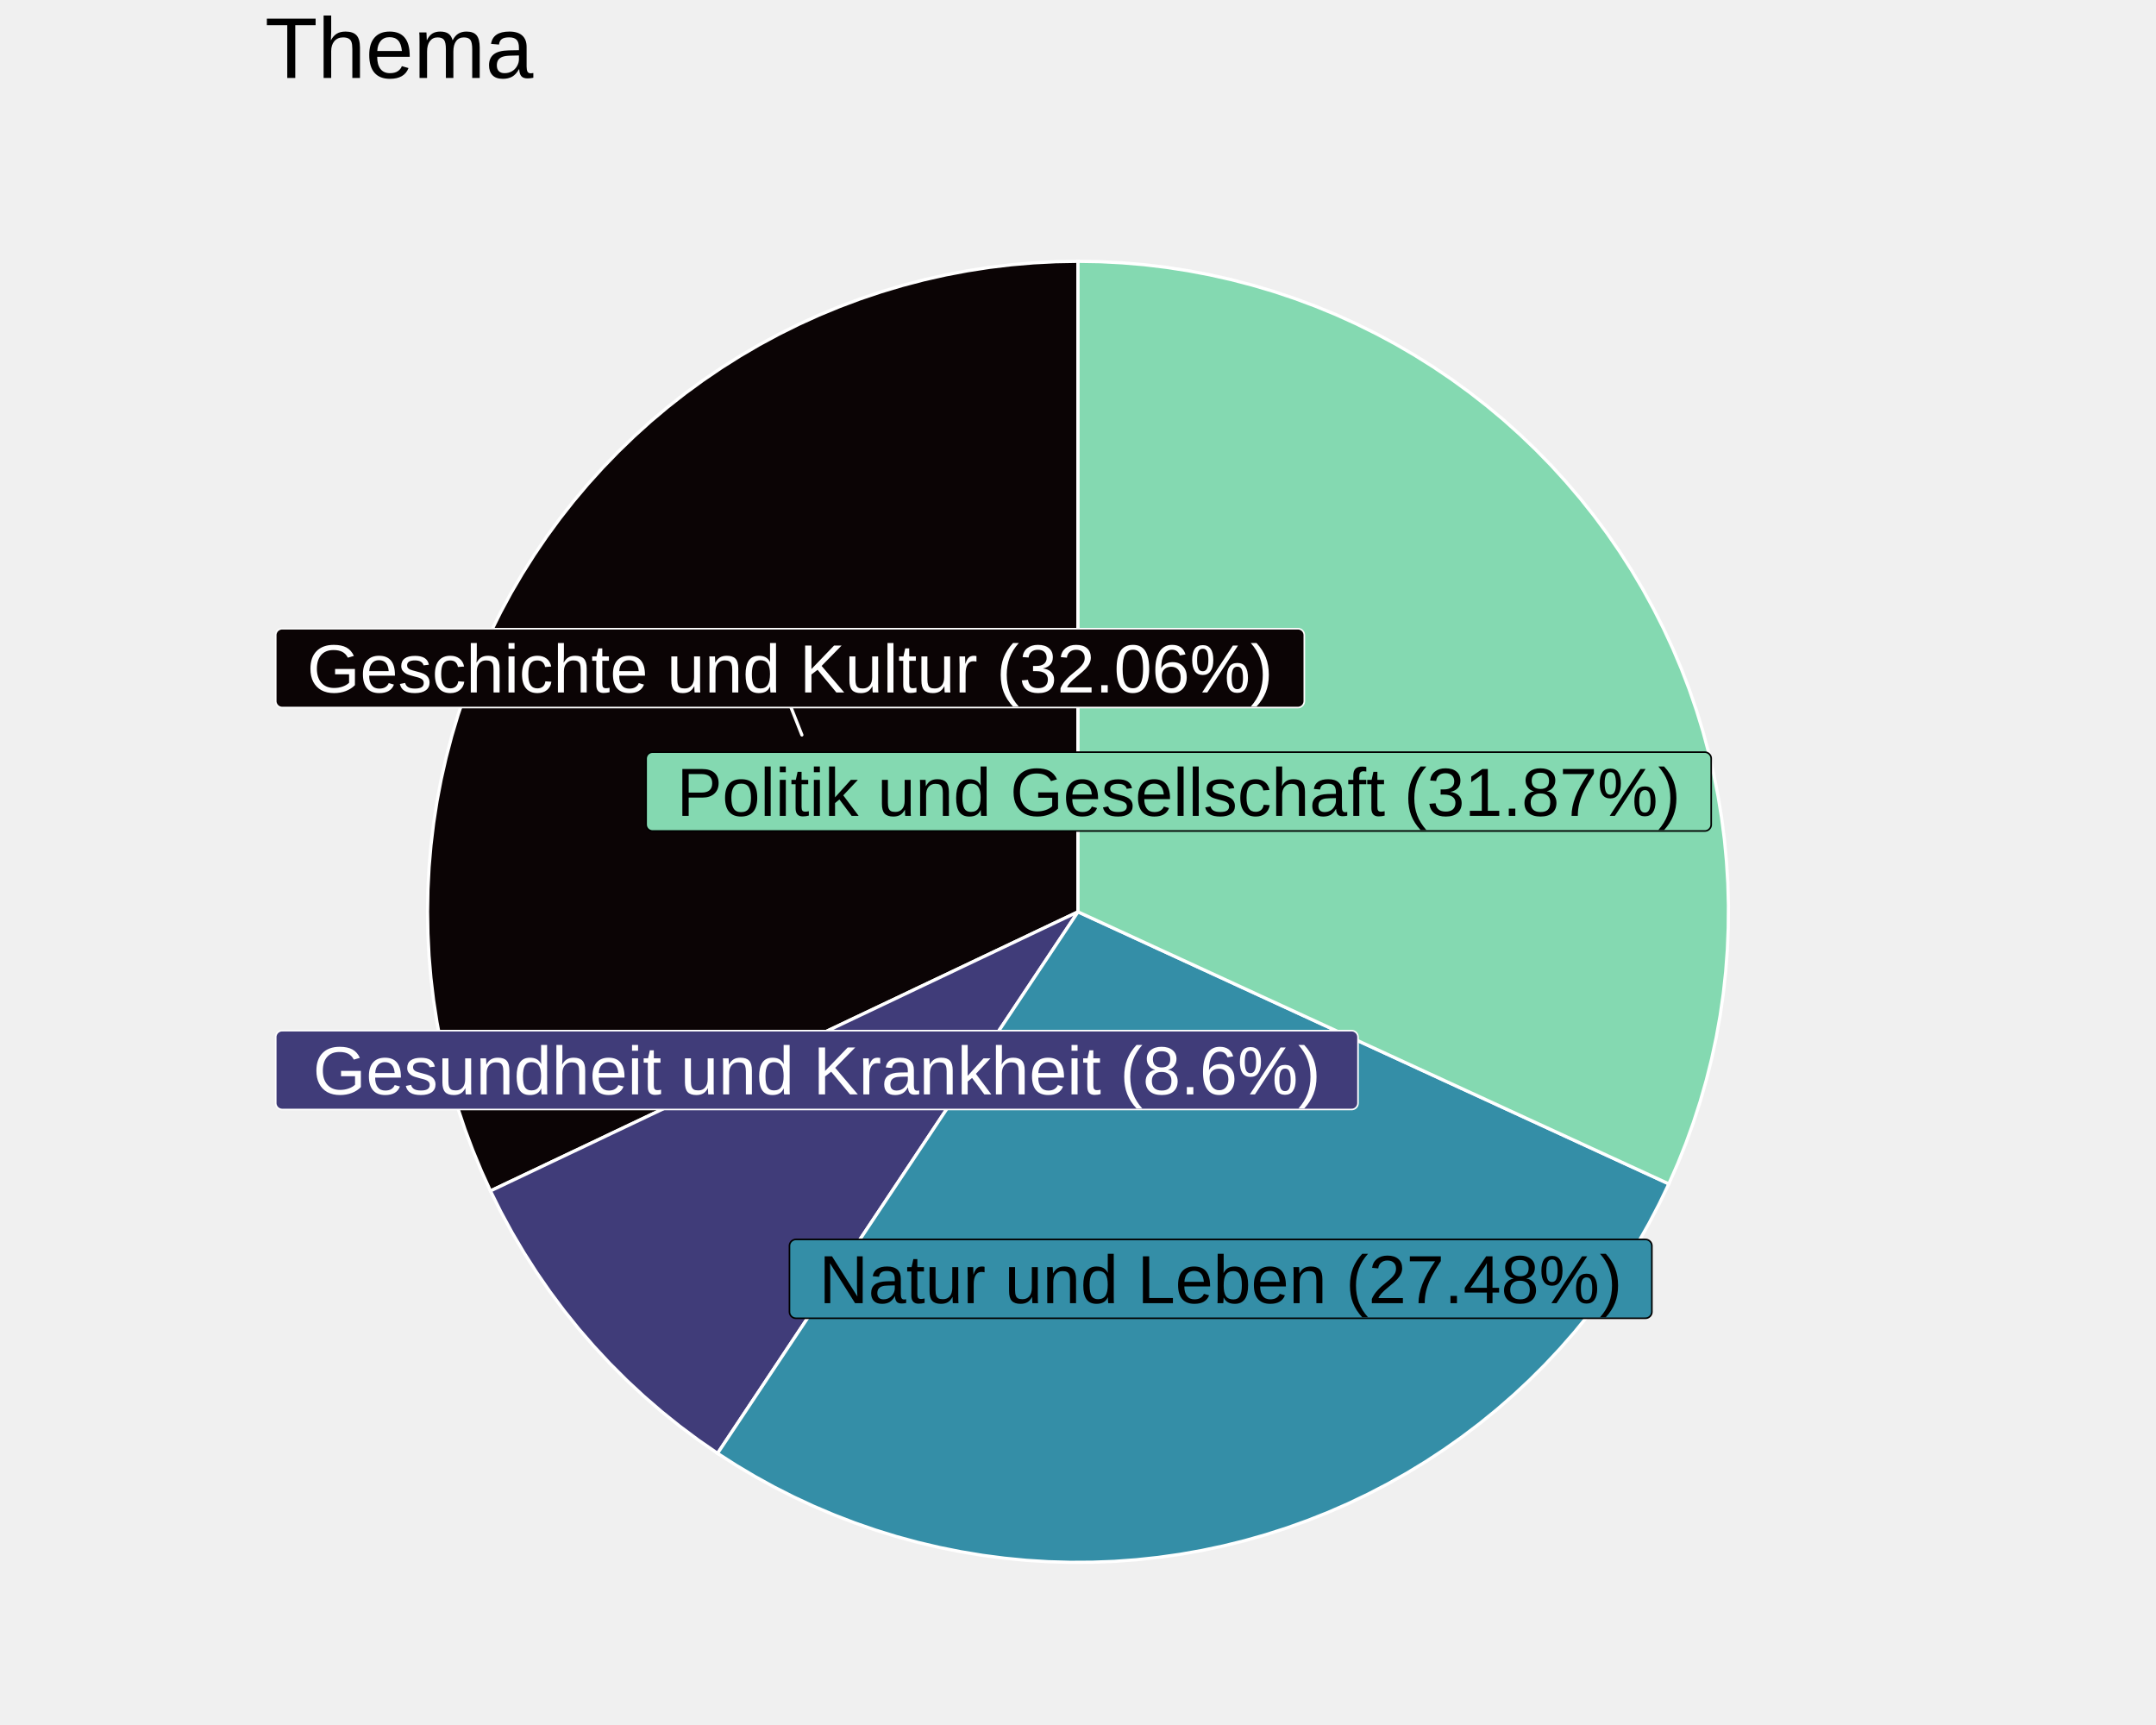
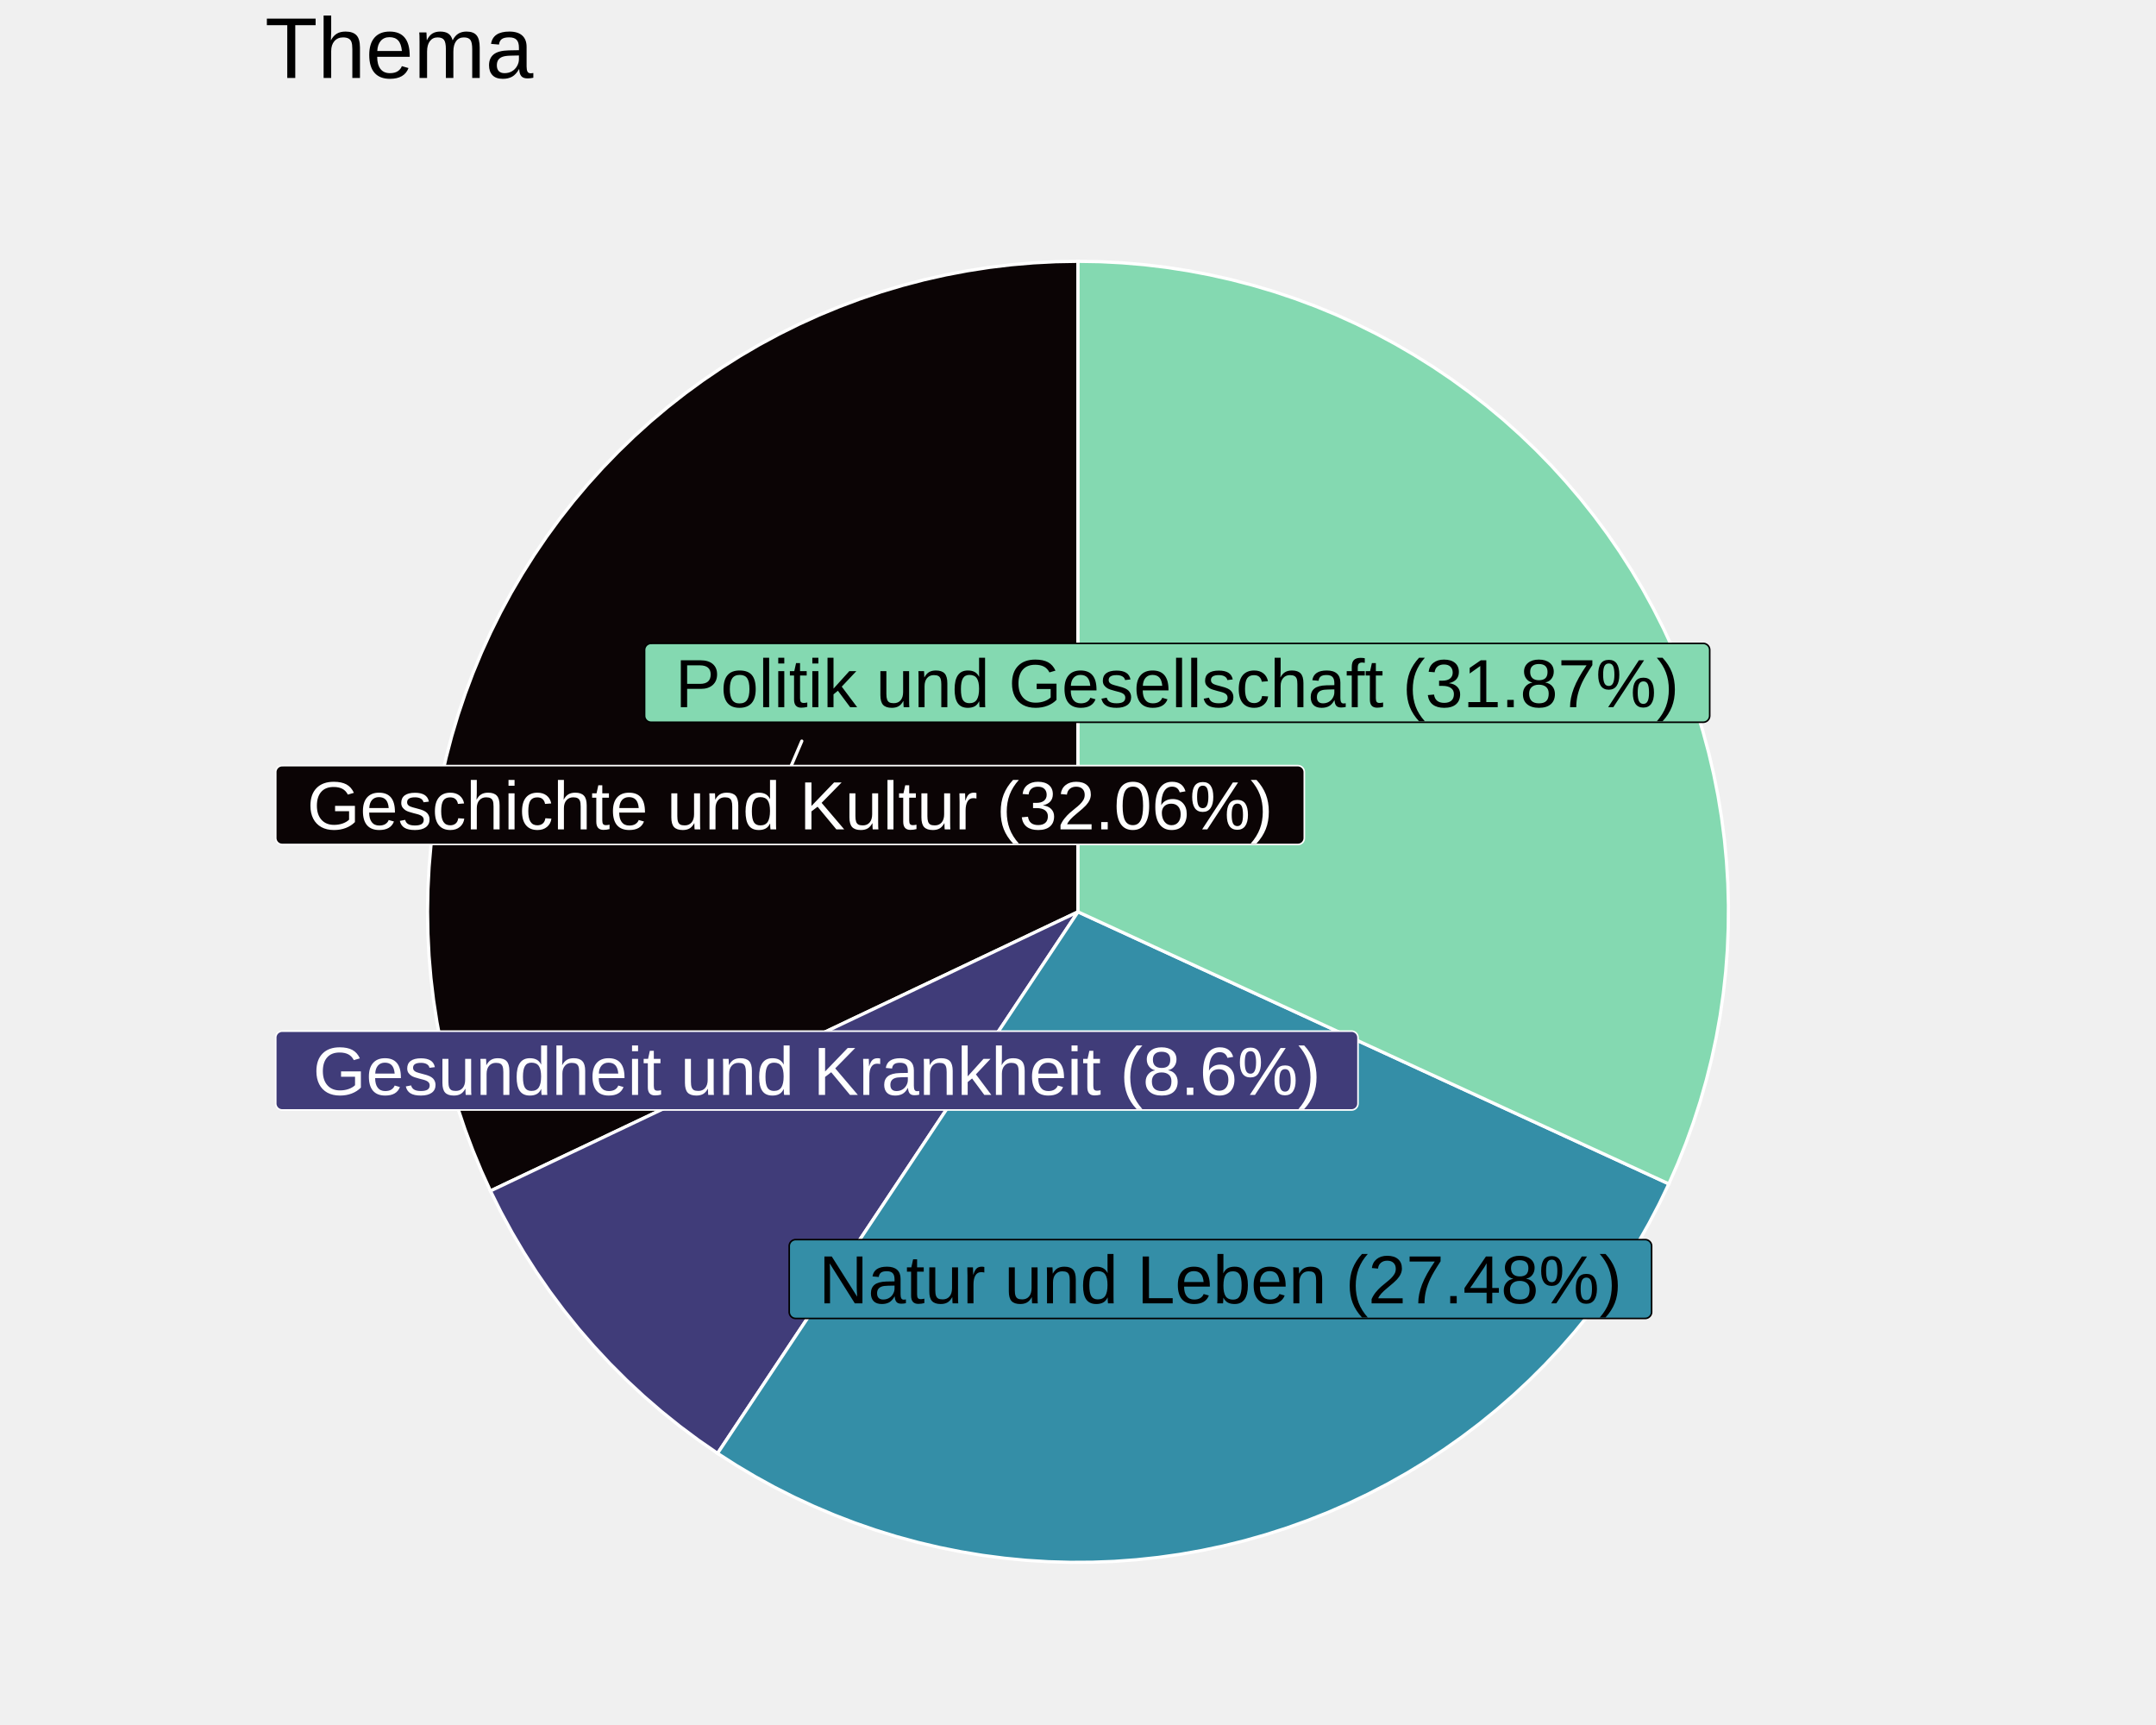
<svg xmlns="http://www.w3.org/2000/svg" class="svglite" width="720.00pt" height="576.00pt" viewBox="0 0 720.00 576.00">
  <defs>
    <style type="text/css">
    .svglite line, .svglite polyline, .svglite polygon, .svglite path, .svglite rect, .svglite circle {
      fill: none;
      stroke: #000000;
      stroke-linecap: round;
      stroke-linejoin: round;
      stroke-miterlimit: 10.00;
    }
    .svglite text {
      white-space: pre;
    }
  </style>
  </defs>
  <rect width="100%" height="100%" style="stroke: none; fill: none;" />
  <defs>
    <clipPath id="cpMC4wMHw3MjAuMDB8MC4wMHw1NzYuMDA=">
      <rect x="0.00" y="0.00" width="720.00" height="576.00" />
    </clipPath>
  </defs>
  <g clip-path="url(#cpMC4wMHw3MjAuMDB8MC4wMHw1NzYuMDA=)">
</g>
  <defs>
    <clipPath id="cpODguNDh8NjMxLjUyfDMyLjk1fDU3Ni4wMA==">
      <rect x="88.48" y="32.95" width="543.05" height="543.05" />
    </clipPath>
  </defs>
  <g clip-path="url(#cpODguNDh8NjMxLjUyfDMyLjk1fDU3Ni4wMA==)">
    <polygon points="360.00,304.48 360.00,296.99 360.00,289.50 360.00,282.01 360.00,274.52 360.00,267.03 360.00,259.54 360.00,252.05 360.00,244.56 360.00,237.06 360.00,229.57 360.00,222.08 360.00,214.59 360.00,207.10 360.00,199.61 360.00,192.12 360.00,184.63 360.00,177.14 360.00,169.65 360.00,162.16 360.00,154.67 360.00,147.18 360.00,139.69 360.00,132.20 360.00,124.71 360.00,117.22 360.00,109.73 360.00,102.24 360.00,94.75 360.00,87.26 352.59,87.39 345.18,87.77 337.79,88.40 330.43,89.28 323.10,90.42 315.82,91.80 308.58,93.43 301.41,95.31 294.31,97.43 287.28,99.79 280.33,102.40 273.48,105.23 266.73,108.30 260.09,111.60 253.56,115.12 247.16,118.87 240.89,122.83 234.76,127.00 228.78,131.37 222.95,135.95 217.27,140.73 211.77,145.70 206.44,150.85 201.28,156.18 196.31,161.68 191.53,167.35 186.95,173.18 182.57,179.17 178.40,185.30 174.44,191.56 170.69,197.96 167.16,204.49 163.86,211.13 160.79,217.88 157.95,224.73 155.35,231.67 152.98,238.70 150.86,245.80 148.98,252.97 147.34,260.21 145.95,267.49 144.82,274.82 143.93,282.18 143.29,289.57 142.91,296.97 142.78,304.39 142.91,311.80 143.28,319.21 143.91,326.60 144.79,333.96 145.92,341.29 147.30,348.57 148.93,355.81 150.81,362.98 152.93,370.09 155.29,377.12 157.89,384.06 160.72,390.91 163.79,397.66 170.55,394.45 177.32,391.24 184.08,388.02 190.85,384.81 197.62,381.60 204.38,378.38 211.15,375.17 217.91,371.96 224.68,368.74 231.45,365.53 238.21,362.32 244.98,359.10 251.74,355.89 258.51,352.68 265.28,349.46 272.04,346.25 278.81,343.04 285.57,339.82 292.34,336.61 299.11,333.40 305.87,330.18 312.64,326.97 319.40,323.76 326.17,320.54 332.94,317.33 339.70,314.12 346.47,310.90 353.23,307.69 360.00,304.48 " style="stroke-width: 1.07; stroke: #FFFFFF; stroke-linecap: butt; stroke-linejoin: miter; fill: #0B0405;" />
    <polygon points="360.00,304.48 353.23,307.69 346.47,310.90 339.70,314.12 332.94,317.33 326.17,320.54 319.40,323.76 312.64,326.97 305.87,330.18 299.11,333.40 292.34,336.61 285.57,339.82 278.81,343.04 272.04,346.25 265.28,349.46 258.51,352.68 251.74,355.89 244.98,359.10 238.21,362.32 231.45,365.53 224.68,368.74 217.91,371.96 211.15,375.17 204.38,378.38 197.62,381.60 190.85,384.81 184.08,388.02 177.32,391.24 170.55,394.45 163.79,397.66 167.27,404.67 171.00,411.54 174.98,418.27 179.19,424.86 183.64,431.29 188.32,437.56 193.22,443.65 198.34,449.56 203.67,455.29 209.20,460.82 214.92,466.14 220.84,471.26 226.93,476.16 233.20,480.84 239.63,485.29 243.78,479.06 247.93,472.82 252.08,466.59 256.23,460.35 260.38,454.12 264.53,447.88 268.68,441.65 272.83,435.41 276.98,429.18 281.13,422.94 285.29,416.71 289.44,410.47 293.59,404.24 297.74,398.00 301.89,391.77 306.04,385.53 310.19,379.30 314.34,373.06 318.49,366.83 322.64,360.59 326.79,354.36 330.94,348.12 335.10,341.89 339.25,335.65 343.40,329.42 347.55,323.18 351.70,316.95 355.85,310.71 360.00,304.48 " style="stroke-width: 1.07; stroke: #FFFFFF; stroke-linecap: butt; stroke-linejoin: miter; fill: #403C79;" />
    <polygon points="360.00,304.48 355.85,310.71 351.70,316.95 347.55,323.18 343.40,329.42 339.25,335.65 335.10,341.89 330.94,348.12 326.79,354.36 322.64,360.59 318.49,366.83 314.34,373.06 310.19,379.30 306.04,385.53 301.89,391.77 297.74,398.00 293.59,404.24 289.44,410.47 285.29,416.71 281.13,422.94 276.98,429.18 272.83,435.41 268.68,441.65 264.53,447.88 260.38,454.12 256.23,460.35 252.08,466.59 247.93,472.82 243.78,479.06 239.63,485.29 245.82,489.26 252.14,493.02 258.58,496.57 265.14,499.89 271.81,502.99 278.58,505.86 285.44,508.50 292.39,510.91 299.42,513.08 306.51,515.01 313.67,516.70 320.88,518.14 328.14,519.35 335.43,520.30 342.75,521.01 350.09,521.47 357.44,521.68 364.79,521.64 372.14,521.36 379.48,520.82 386.79,520.04 394.07,519.01 401.31,517.73 408.51,516.21 415.65,514.45 422.72,512.44 429.73,510.20 436.65,507.72 443.49,505.01 450.23,502.07 456.86,498.90 463.39,495.51 469.80,491.90 476.08,488.08 482.23,484.04 488.24,479.80 494.10,475.36 499.80,470.73 505.35,465.90 510.73,460.89 515.94,455.69 520.97,450.33 525.81,444.80 530.47,439.10 534.93,433.25 539.19,427.26 543.24,421.12 547.09,414.85 550.71,408.46 554.12,401.94 557.31,395.31 550.51,392.18 543.70,389.05 536.90,385.92 530.10,382.79 523.29,379.65 516.49,376.52 509.69,373.39 502.88,370.26 496.08,367.12 489.27,363.99 482.47,360.86 475.67,357.73 468.86,354.59 462.06,351.46 455.25,348.33 448.45,345.20 441.65,342.07 434.84,338.93 428.04,335.80 421.23,332.67 414.43,329.54 407.63,326.40 400.82,323.27 394.02,320.14 387.22,317.01 380.41,313.87 373.61,310.74 366.80,307.61 360.00,304.48 " style="stroke-width: 1.07; stroke: #FFFFFF; stroke-linecap: butt; stroke-linejoin: miter; fill: #348EA7;" />
    <polygon points="360.00,304.48 366.80,307.61 373.61,310.74 380.41,313.87 387.22,317.01 394.02,320.14 400.82,323.27 407.63,326.40 414.43,329.54 421.23,332.67 428.04,335.80 434.84,338.93 441.65,342.07 448.45,345.20 455.25,348.33 462.06,351.46 468.86,354.59 475.67,357.73 482.47,360.86 489.27,363.99 496.08,367.12 502.88,370.26 509.69,373.39 516.49,376.52 523.29,379.65 530.10,382.79 536.90,385.92 543.70,389.05 550.51,392.18 557.31,395.31 560.28,388.57 563.02,381.72 565.52,374.79 567.79,367.78 569.82,360.69 571.61,353.54 573.15,346.33 574.45,339.07 575.50,331.78 576.30,324.45 576.85,317.10 577.15,309.74 577.21,302.36 577.01,295.00 576.56,287.64 575.87,280.30 574.92,272.99 573.73,265.72 572.29,258.49 570.61,251.31 568.69,244.19 566.52,237.15 564.12,230.18 561.48,223.30 558.61,216.51 555.51,209.82 552.18,203.24 548.64,196.78 544.88,190.44 540.90,184.23 536.72,178.16 532.33,172.24 527.74,166.47 522.96,160.86 518.00,155.41 512.85,150.14 507.52,145.04 502.03,140.12 496.37,135.40 490.55,130.87 484.59,126.54 478.48,122.42 472.23,118.50 465.86,114.80 459.36,111.32 452.75,108.06 446.03,105.02 439.22,102.22 432.31,99.65 425.32,97.31 418.25,95.22 411.12,93.36 403.92,91.75 396.68,90.38 389.40,89.26 382.08,88.38 374.73,87.76 367.37,87.38 360.00,87.26 360.00,94.75 360.00,102.24 360.00,109.73 360.00,117.22 360.00,124.71 360.00,132.20 360.00,139.69 360.00,147.18 360.00,154.67 360.00,162.16 360.00,169.65 360.00,177.14 360.00,184.63 360.00,192.12 360.00,199.61 360.00,207.10 360.00,214.59 360.00,222.08 360.00,229.57 360.00,237.06 360.00,244.56 360.00,252.05 360.00,259.54 360.00,267.03 360.00,274.52 360.00,282.01 360.00,289.50 360.00,296.99 360.00,304.48 " style="stroke-width: 1.07; stroke: #FFFFFF; stroke-linecap: butt; stroke-linejoin: miter; fill: #84D9B1;" />
-     <line x1="264.18" y1="236.26" x2="267.79" y2="245.41" style="stroke-width: 1.07; stroke: #FFFFFF;" />
-     <polygon points="94.24,236.26 433.42,236.26 433.34,236.26 433.68,236.24 434.02,236.17 434.35,236.05 434.65,235.87 434.92,235.65 435.15,235.39 435.33,235.10 435.47,234.78 435.55,234.44 435.58,234.10 435.58,234.10 435.58,212.09 435.58,212.09 435.55,211.74 435.47,211.40 435.33,211.08 435.15,210.79 434.92,210.53 434.65,210.31 434.35,210.14 434.02,210.01 433.68,209.94 433.42,209.93 94.24,209.93 94.50,209.94 94.15,209.93 93.81,209.97 93.47,210.07 93.16,210.22 92.87,210.41 92.62,210.65 92.41,210.93 92.25,211.24 92.14,211.57 92.08,211.91 92.08,212.09 92.08,234.10 92.08,233.92 92.08,234.27 92.14,234.61 92.25,234.94 92.41,235.25 92.62,235.53 92.87,235.77 93.16,235.97 93.47,236.12 93.81,236.21 94.15,236.26 " style="stroke-width: 0.53; stroke: #FFFFFF; fill: #0B0405;" />
-     <text x="263.83" y="231.22" text-anchor="middle" style="font-size: 22.76px;fill: #FFFFFF; font-family: &quot;Liberation Sans&quot;;" textLength="333.42px" lengthAdjust="spacingAndGlyphs">Geschichte und Kultur (32.06%)</text>
-     <polygon points="94.24,370.47 451.35,370.47 451.26,370.47 451.61,370.46 451.95,370.39 452.28,370.27 452.58,370.09 452.85,369.87 453.08,369.61 453.26,369.32 453.40,369.00 453.48,368.66 453.51,368.31 453.51,368.31 453.51,346.30 453.51,346.30 453.48,345.96 453.40,345.62 453.26,345.30 453.08,345.01 452.85,344.75 452.58,344.53 452.28,344.35 451.95,344.23 451.61,344.16 451.35,344.14 94.24,344.14 94.50,344.16 94.15,344.15 93.81,344.19 93.47,344.28 93.16,344.43 92.87,344.63 92.62,344.87 92.41,345.15 92.25,345.46 92.14,345.79 92.08,346.13 92.08,346.30 92.08,368.31 92.08,368.14 92.08,368.49 92.14,368.83 92.25,369.16 92.41,369.47 92.62,369.75 92.87,369.99 93.16,370.18 93.47,370.33 93.81,370.43 94.15,370.47 " style="stroke-width: 0.53; stroke: #FFFFFF; fill: #403C79;" />
-     <text x="272.79" y="365.43" text-anchor="middle" style="font-size: 22.76px;fill: #FFFFFF; font-family: &quot;Liberation Sans&quot;;" textLength="351.35px" lengthAdjust="spacingAndGlyphs">Gesundheit und Krankheit (8.6%)</text>
-     <polygon points="265.80,440.19 549.49,440.19 549.40,440.18 549.75,440.17 550.09,440.10 550.41,439.98 550.72,439.80 550.98,439.58 551.22,439.32 551.40,439.03 551.54,438.71 551.62,438.37 551.65,438.03 551.65,438.03 551.65,416.02 551.65,416.02 551.62,415.67 551.54,415.33 551.40,415.01 551.22,414.72 550.98,414.46 550.72,414.24 550.41,414.06 550.09,413.94 549.75,413.87 549.49,413.86 265.80,413.86 266.06,413.87 265.71,413.86 265.37,413.90 265.04,414.00 264.72,414.15 264.44,414.34 264.18,414.58 263.98,414.86 263.81,415.17 263.70,415.50 263.65,415.84 263.64,416.02 263.64,438.03 263.65,437.85 263.65,438.20 263.70,438.54 263.81,438.87 263.98,439.18 264.18,439.46 264.44,439.70 264.72,439.90 265.04,440.05 265.37,440.14 265.71,440.18 " style="stroke-width: 0.53; fill: #348EA7;" />
-     <text x="407.64" y="435.15" text-anchor="middle" style="font-size: 22.76px; font-family: &quot;Liberation Sans&quot;;" textLength="277.93px" lengthAdjust="spacingAndGlyphs">Natur und Leben (27.48%)</text>
-     <polygon points="217.93,277.48 569.30,277.48 569.22,277.48 569.56,277.47 569.91,277.40 570.23,277.28 570.53,277.10 570.80,276.88 571.03,276.62 571.22,276.33 571.35,276.01 571.44,275.67 571.46,275.32 571.46,275.32 571.46,253.31 571.46,253.31 571.44,252.97 571.35,252.63 571.22,252.31 571.03,252.02 570.80,251.76 570.53,251.54 570.23,251.36 569.91,251.24 569.56,251.17 569.30,251.15 217.93,251.15 218.19,251.17 217.84,251.16 217.50,251.20 217.16,251.29 216.85,251.44 216.56,251.64 216.31,251.88 216.10,252.16 215.94,252.47 215.83,252.80 215.78,253.14 215.77,253.31 215.77,275.32 215.78,275.15 215.78,275.50 215.83,275.84 215.94,276.17 216.10,276.48 216.31,276.76 216.56,277.00 216.85,277.20 217.16,277.34 217.50,277.44 217.84,277.48 " style="stroke-width: 0.53; fill: #84D9B1;" />
-     <text x="393.62" y="272.44" text-anchor="middle" style="font-size: 22.76px; font-family: &quot;Liberation Sans&quot;;" textLength="345.61px" lengthAdjust="spacingAndGlyphs">Politik und Gesellschaft (31.87%)</text>
+     <line x1="264.25" y1="255.65" x2="267.76" y2="247.46" style="stroke-width: 1.07; stroke: #FFFFFF;" />
+     <polygon points="94.24,281.98 433.42,281.98 433.34,281.98 433.68,281.97 434.02,281.90 434.35,281.78 434.65,281.60 434.92,281.38 435.15,281.12 435.33,280.83 435.47,280.51 435.55,280.17 435.58,279.82 435.58,279.82 435.58,257.81 435.58,257.81 435.55,257.47 435.47,257.13 435.33,256.81 435.15,256.52 434.92,256.26 434.65,256.04 434.35,255.86 434.02,255.74 433.68,255.67 433.42,255.65 94.24,255.65 94.50,255.67 94.15,255.66 93.81,255.70 93.47,255.79 93.16,255.94 92.87,256.14 92.62,256.38 92.41,256.66 92.25,256.97 92.14,257.30 92.08,257.64 92.08,257.81 92.08,279.82 92.08,279.65 92.08,280.00 92.14,280.34 92.25,280.67 92.41,280.98 92.62,281.26 92.87,281.50 93.16,281.70 93.47,281.84 93.81,281.94 94.15,281.98 " style="stroke-width: 0.53; stroke: #FFFFFF; fill: #0B0405;" />
+     <text x="263.83" y="276.94" text-anchor="middle" style="font-size: 22.76px;fill: #FFFFFF; font-family: &quot;Liberation Sans&quot;;" textLength="333.42px" lengthAdjust="spacingAndGlyphs">Geschichte und Kultur (32.06%)</text>
+     <polygon points="94.24,370.64 451.35,370.64 451.26,370.64 451.61,370.62 451.95,370.55 452.28,370.43 452.58,370.25 452.85,370.03 453.08,369.77 453.26,369.48 453.40,369.16 453.48,368.82 453.51,368.48 453.51,368.48 453.51,346.47 453.51,346.47 453.48,346.12 453.40,345.78 453.26,345.46 453.08,345.17 452.85,344.91 452.58,344.69 452.28,344.52 451.95,344.39 451.61,344.32 451.35,344.31 94.24,344.31 94.50,344.32 94.15,344.31 93.81,344.35 93.47,344.45 93.16,344.60 92.87,344.79 92.62,345.03 92.41,345.31 92.25,345.62 92.14,345.95 92.08,346.29 92.08,346.47 92.08,368.48 92.08,368.30 92.08,368.65 92.14,368.99 92.25,369.32 92.41,369.63 92.62,369.91 92.87,370.15 93.16,370.35 93.47,370.50 93.81,370.59 94.15,370.64 " style="stroke-width: 0.53; stroke: #FFFFFF; fill: #403C79;" />
+     <text x="272.79" y="365.60" text-anchor="middle" style="font-size: 22.76px;fill: #FFFFFF; font-family: &quot;Liberation Sans&quot;;" textLength="351.35px" lengthAdjust="spacingAndGlyphs">Gesundheit und Krankheit (8.6%)</text>
+     <polygon points="265.72,440.25 549.40,440.25 549.32,440.24 549.66,440.23 550.01,440.16 550.33,440.04 550.63,439.86 550.90,439.64 551.13,439.38 551.32,439.09 551.45,438.77 551.54,438.43 551.56,438.09 551.56,438.09 551.56,416.08 551.56,416.08 551.54,415.73 551.45,415.39 551.32,415.07 551.13,414.78 550.90,414.52 550.63,414.30 550.33,414.12 550.01,414.00 549.66,413.93 549.40,413.92 265.72,413.92 265.98,413.93 265.63,413.92 265.29,413.96 264.95,414.06 264.64,414.20 264.35,414.40 264.10,414.64 263.89,414.92 263.73,415.23 263.62,415.56 263.56,415.90 263.56,416.08 263.56,438.09 263.56,437.91 263.56,438.26 263.62,438.60 263.73,438.93 263.89,439.24 264.10,439.52 264.35,439.76 264.64,439.96 264.95,440.11 265.29,440.20 265.63,440.24 " style="stroke-width: 0.53; fill: #348EA7;" />
+     <text x="407.56" y="435.21" text-anchor="middle" style="font-size: 22.76px; font-family: &quot;Liberation Sans&quot;;" textLength="277.93px" lengthAdjust="spacingAndGlyphs">Natur und Leben (27.48%)</text>
+     <polygon points="217.42,241.17 568.80,241.17 568.71,241.17 569.06,241.15 569.40,241.08 569.72,240.96 570.02,240.79 570.29,240.57 570.52,240.31 570.71,240.01 570.84,239.69 570.93,239.36 570.96,239.01 570.96,239.01 570.96,217.00 570.96,217.00 570.93,216.65 570.84,216.31 570.71,215.99 570.52,215.70 570.29,215.44 570.02,215.22 569.72,215.05 569.40,214.92 569.06,214.85 568.80,214.84 217.42,214.84 217.68,214.85 217.33,214.84 216.99,214.88 216.66,214.98 216.34,215.13 216.05,215.32 215.80,215.57 215.60,215.84 215.43,216.15 215.32,216.48 215.27,216.82 215.26,217.00 215.26,239.01 215.27,238.83 215.27,239.18 215.32,239.53 215.43,239.86 215.60,240.16 215.80,240.44 216.05,240.68 216.34,240.88 216.66,241.03 216.99,241.12 217.33,241.17 " style="stroke-width: 0.53; fill: #84D9B1;" />
+     <text x="393.11" y="236.13" text-anchor="middle" style="font-size: 22.76px; font-family: &quot;Liberation Sans&quot;;" textLength="345.61px" lengthAdjust="spacingAndGlyphs">Politik und Gesellschaft (31.87%)</text>
  </g>
  <g clip-path="url(#cpMC4wMHw3MjAuMDB8MC4wMHw1NzYuMDA=)">
    <text x="88.48" y="26.04" style="font-size: 28.80px; font-family: &quot;Liberation Sans&quot;;" textLength="93.14px" lengthAdjust="spacingAndGlyphs">Thema</text>
  </g>
</svg>
